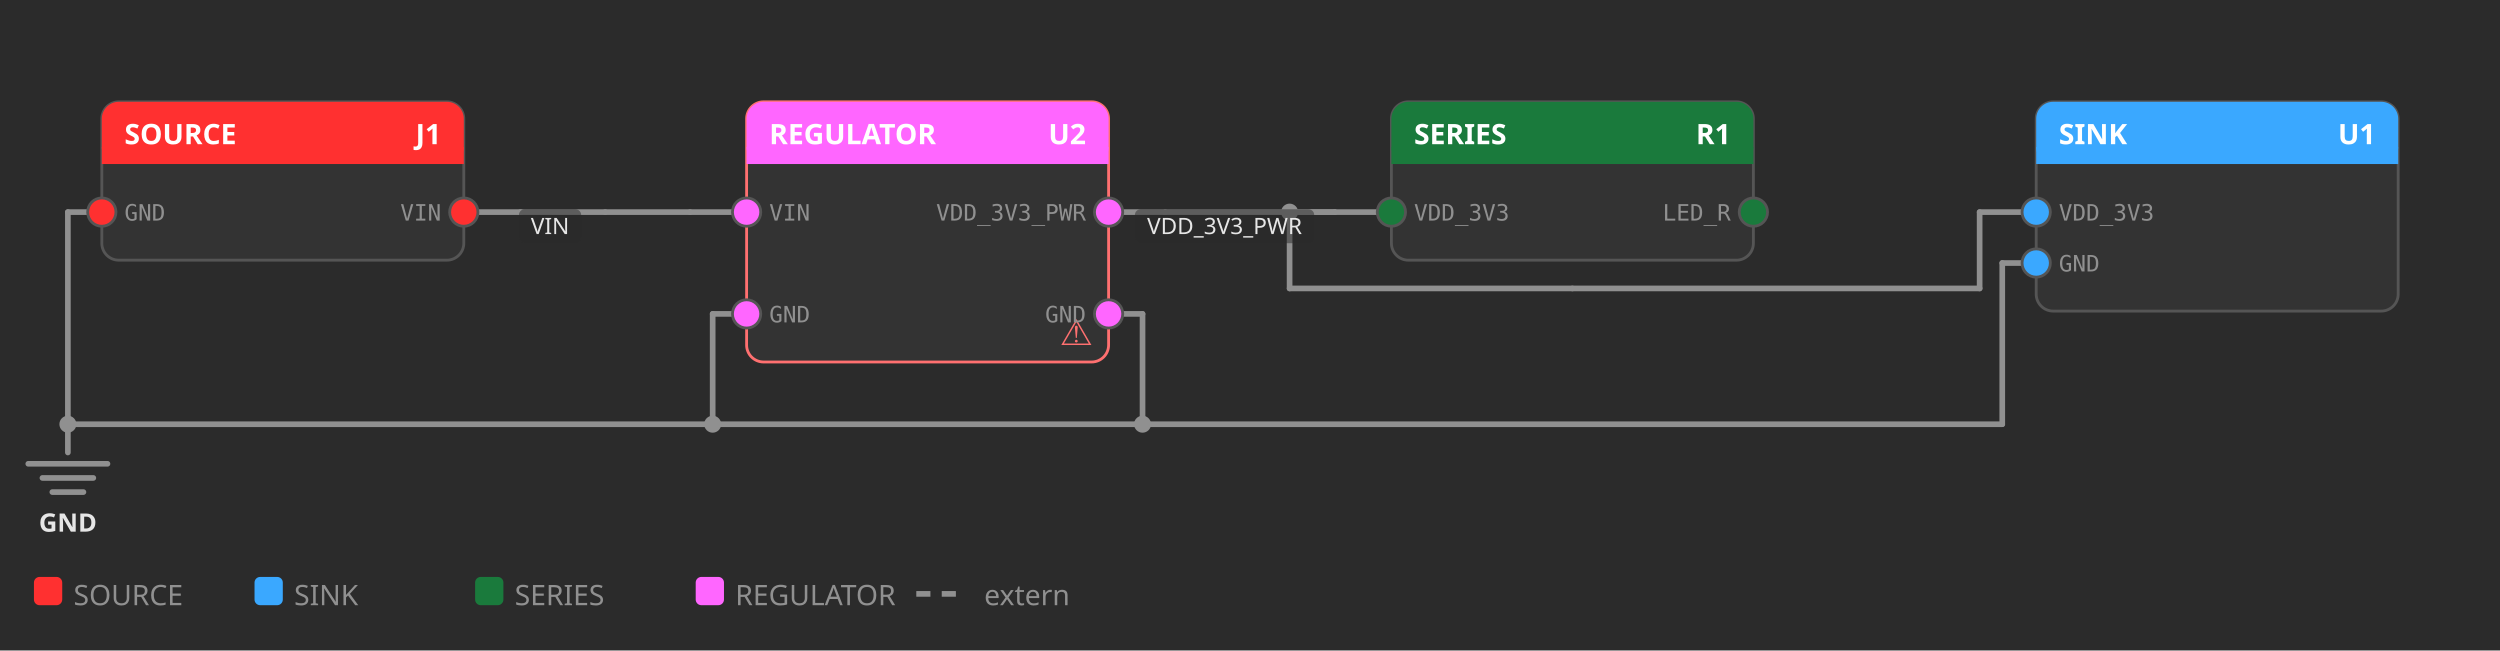
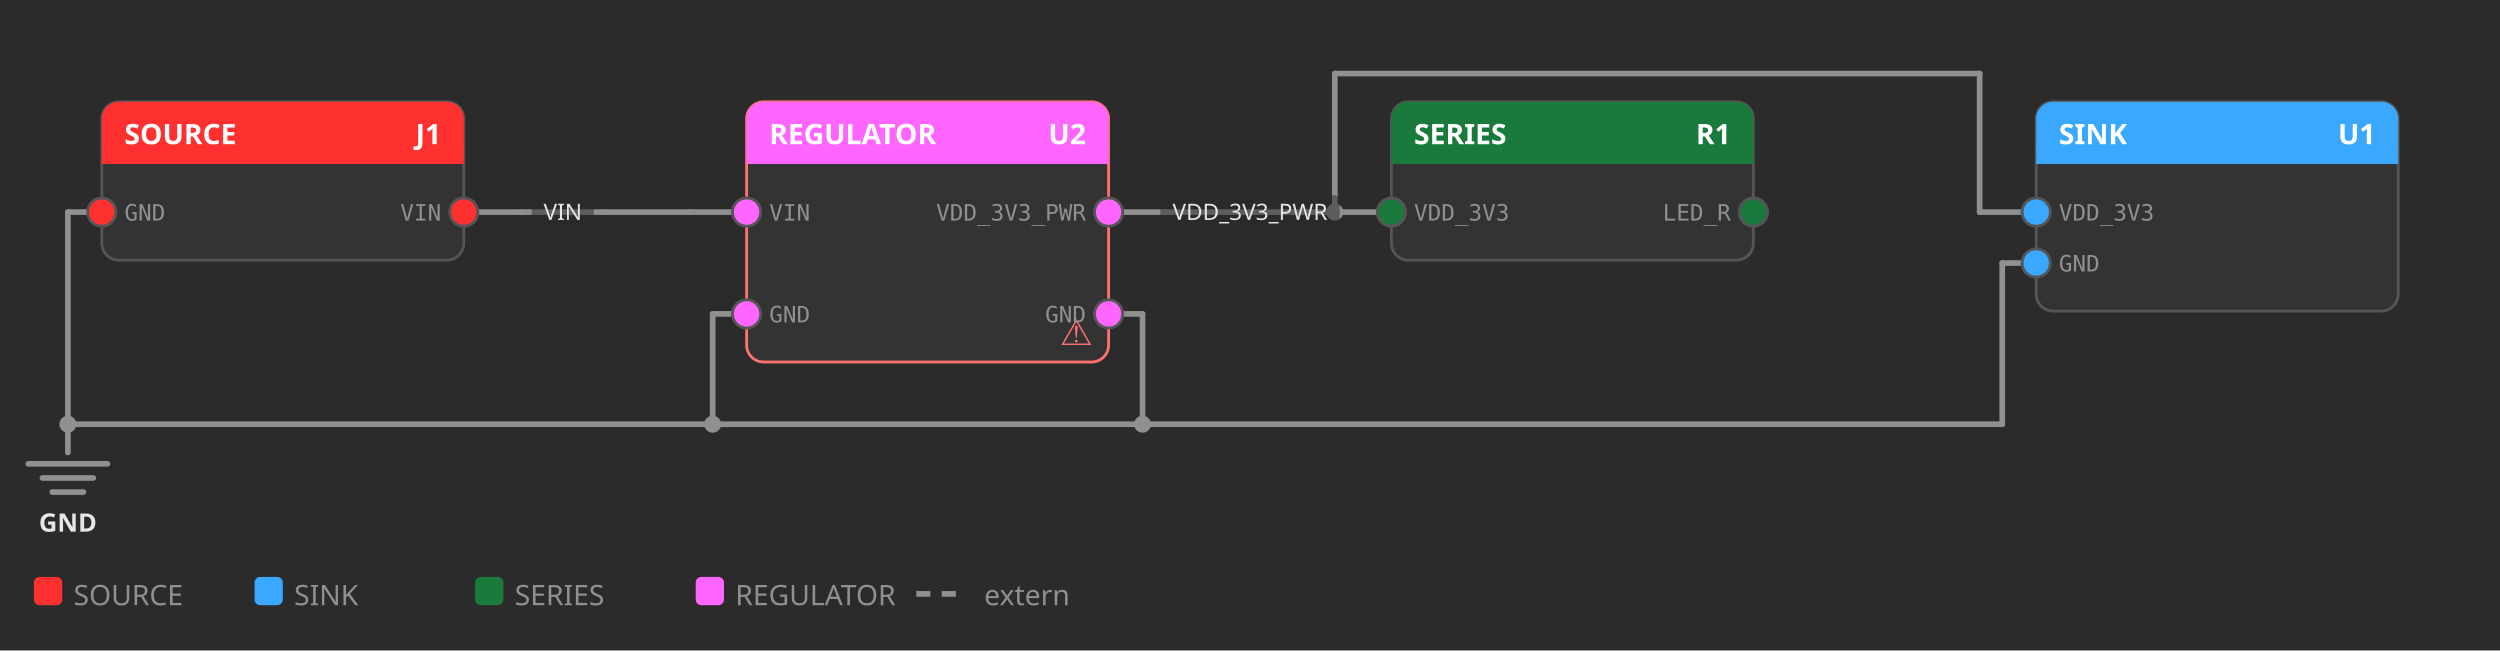
<svg xmlns="http://www.w3.org/2000/svg" width="884" height="230" viewBox="0 0 884 230">
  <rect width="100%" height="100%" fill="#2b2b2b" />
  <line x1="164" y1="75" x2="184" y2="75" stroke="#909090" stroke-width="2" stroke-linecap="round" />
  <line x1="184" y1="75" x2="214" y2="75" stroke="#909090" stroke-width="2" stroke-linecap="round" />
  <line x1="214" y1="75" x2="244" y2="75" stroke="#909090" stroke-width="2" stroke-linecap="round" />
  <line x1="244" y1="75" x2="264" y2="75" stroke="#909090" stroke-width="2" stroke-linecap="round" />
  <line x1="392" y1="75" x2="412" y2="75" stroke="#909090" stroke-width="2" stroke-linecap="round" />
  <line x1="412" y1="75" x2="472" y2="75" stroke="#909090" stroke-width="2" stroke-linecap="round" />
  <line x1="472" y1="75" x2="492" y2="75" stroke="#909090" stroke-width="2" stroke-linecap="round" />
-   <line x1="456" y1="75" x2="472" y2="75" stroke="#909090" stroke-width="2" stroke-linecap="round" />
-   <line x1="456" y1="102" x2="556" y2="102" stroke="#909090" stroke-width="2" stroke-linecap="round" />
+   <line x1="472" y1="26" x2="700" y2="26" stroke="#909090" stroke-width="2" stroke-linecap="round" />
  <line x1="700" y1="75" x2="720" y2="75" stroke="#909090" stroke-width="2" stroke-linecap="round" />
-   <line x1="556" y1="102" x2="700" y2="102" stroke="#909090" stroke-width="2" stroke-linecap="round" />
  <line x1="24" y1="150" x2="708" y2="150" stroke="#909090" stroke-width="2" stroke-linecap="round" />
  <line x1="24" y1="75" x2="36" y2="75" stroke="#909090" stroke-width="2" stroke-linecap="round" />
  <line x1="252" y1="111" x2="264" y2="111" stroke="#909090" stroke-width="2" stroke-linecap="round" />
  <line x1="392" y1="111" x2="404" y2="111" stroke="#909090" stroke-width="2" stroke-linecap="round" />
  <line x1="708" y1="93" x2="720" y2="93" stroke="#909090" stroke-width="2" stroke-linecap="round" />
-   <path d="M 456,75 V 102" fill="none" stroke="#909090" stroke-width="2" stroke-linecap="round" stroke-linejoin="round" />
-   <path d="M 700,75 V 102" fill="none" stroke="#909090" stroke-width="2" stroke-linecap="round" stroke-linejoin="round" />
+   <path d="M 700,26 V 75" fill="none" stroke="#909090" stroke-width="2" stroke-linecap="round" stroke-linejoin="round" />
+   <path d="M 472,26 V 75" fill="none" stroke="#909090" stroke-width="2" stroke-linecap="round" stroke-linejoin="round" />
  <path d="M 24,75 V 150" fill="none" stroke="#909090" stroke-width="2" stroke-linecap="round" stroke-linejoin="round" />
  <path d="M 252,111 V 150" fill="none" stroke="#909090" stroke-width="2" stroke-linecap="round" stroke-linejoin="round" />
  <path d="M 404,111 V 150" fill="none" stroke="#909090" stroke-width="2" stroke-linecap="round" stroke-linejoin="round" />
  <path d="M 708,93 V 150" fill="none" stroke="#909090" stroke-width="2" stroke-linecap="round" stroke-linejoin="round" />
  <circle cx="24" cy="150" r="3" fill="#909090" />
  <circle cx="252" cy="150" r="3" fill="#909090" />
  <circle cx="404" cy="150" r="3" fill="#909090" />
-   <circle cx="456" cy="75" r="3" fill="#909090" />
+   <circle cx="472" cy="75" r="3" fill="#909090" />
  <line x1="24" y1="150" x2="24" y2="160" stroke="#909090" stroke-width="2" stroke-linecap="round" />
  <line x1="10" y1="164" x2="38" y2="164" stroke="#909090" stroke-width="2" stroke-linecap="round" />
  <line x1="15" y1="169" x2="33" y2="169" stroke="#909090" stroke-width="2" stroke-linecap="round" />
  <line x1="18.5" y1="174" x2="29.5" y2="174" stroke="#909090" stroke-width="2" stroke-linecap="round" />
  <text x="24" y="188" text-anchor="middle" fill="#e6e6e6" font-family="Segoe UI,sans-serif" font-size="9" font-weight="600">GND</text>
  <rect class="topo-hit" data-label="J1" x="36" y="36" width="128" height="56" rx="6" fill="#333333" stroke="#555555" stroke-width="1" />
  <rect x="36" y="36" width="128" height="22" rx="6" fill="#ff3030" />
  <rect x="36" y="52" width="128" height="6" fill="#ff3030" />
  <text x="44" y="51" fill="#ffffff" font-family="Segoe UI,sans-serif" font-size="10" font-weight="600">SOURCE</text>
  <text x="156" y="51" fill="#ffffff" text-anchor="end" font-family="Segoe UI,sans-serif" font-size="10" font-weight="600">J1</text>
  <circle cx="164" cy="75" r="5" fill="#ff3030" stroke="#555555" stroke-width="1" />
  <text x="156" y="78" text-anchor="end" fill="#909090" font-family="Consolas,monospace" font-size="8">VIN</text>
  <circle cx="36" cy="75" r="5" fill="#ff3030" stroke="#555555" stroke-width="1" />
  <text x="44" y="78" text-anchor="start" fill="#909090" font-family="Consolas,monospace" font-size="8">GND</text>
  <rect class="topo-hit" data-label="U2" x="264" y="36" width="128" height="92" rx="6" fill="#333333" stroke="#ff7070" stroke-width="1" />
  <rect x="264" y="36" width="128" height="22" rx="6" fill="#ff66ff" />
  <rect x="264" y="52" width="128" height="6" fill="#ff66ff" />
  <text x="272" y="51" fill="#ffffff" font-family="Segoe UI,sans-serif" font-size="10" font-weight="600">REGULATOR</text>
  <text x="384" y="51" fill="#ffffff" text-anchor="end" font-family="Segoe UI,sans-serif" font-size="10" font-weight="600">U2</text>
  <text x="386" y="122" text-anchor="end" fill="#ff7070" font-size="12">⚠</text>
  <circle cx="264" cy="75" r="5" fill="#ff66ff" stroke="#555555" stroke-width="1" />
  <text x="272" y="78" text-anchor="start" fill="#909090" font-family="Consolas,monospace" font-size="8">VIN</text>
  <circle cx="392" cy="75" r="5" fill="#ff66ff" stroke="#555555" stroke-width="1" />
  <text x="384" y="78" text-anchor="end" fill="#909090" font-family="Consolas,monospace" font-size="8">VDD_3V3_PWR</text>
  <circle cx="264" cy="111" r="5" fill="#ff66ff" stroke="#555555" stroke-width="1" />
  <text x="272" y="114" text-anchor="start" fill="#909090" font-family="Consolas,monospace" font-size="8">GND</text>
  <circle cx="392" cy="111" r="5" fill="#ff66ff" stroke="#555555" stroke-width="1" />
  <text x="384" y="114" text-anchor="end" fill="#909090" font-family="Consolas,monospace" font-size="8">GND</text>
  <rect class="topo-hit" data-label="R1" x="492" y="36" width="128" height="56" rx="6" fill="#333333" stroke="#555555" stroke-width="1" />
  <rect x="492" y="36" width="128" height="22" rx="6" fill="#1a7a3c" />
  <rect x="492" y="52" width="128" height="6" fill="#1a7a3c" />
  <text x="500" y="51" fill="#ffffff" font-family="Segoe UI,sans-serif" font-size="10" font-weight="600">SERIES</text>
  <text x="612" y="51" fill="#ffffff" text-anchor="end" font-family="Segoe UI,sans-serif" font-size="10" font-weight="600">R1</text>
  <circle cx="492" cy="75" r="5" fill="#1a7a3c" stroke="#555555" stroke-width="1" />
  <text x="500" y="78" text-anchor="start" fill="#909090" font-family="Consolas,monospace" font-size="8">VDD_3V3</text>
  <circle cx="620" cy="75" r="5" fill="#1a7a3c" stroke="#555555" stroke-width="1" />
  <text x="612" y="78" text-anchor="end" fill="#909090" font-family="Consolas,monospace" font-size="8">LED_R</text>
  <rect class="topo-hit" data-label="U1" x="720" y="36" width="128" height="74" rx="6" fill="#333333" stroke="#555555" stroke-width="1" />
  <rect x="720" y="36" width="128" height="22" rx="6" fill="#3aa8ff" />
  <rect x="720" y="52" width="128" height="6" fill="#3aa8ff" />
  <text x="728" y="51" fill="#ffffff" font-family="Segoe UI,sans-serif" font-size="10" font-weight="600">SINK</text>
  <text x="840" y="51" fill="#ffffff" text-anchor="end" font-family="Segoe UI,sans-serif" font-size="10" font-weight="600">U1</text>
  <circle cx="720" cy="75" r="5" fill="#3aa8ff" stroke="#555555" stroke-width="1" />
  <text x="728" y="78" text-anchor="start" fill="#909090" font-family="Consolas,monospace" font-size="8">VDD_3V3</text>
  <circle cx="720" cy="93" r="5" fill="#3aa8ff" stroke="#555555" stroke-width="1" />
  <text x="728" y="96" text-anchor="start" fill="#909090" font-family="Consolas,monospace" font-size="8">GND</text>
-   <rect x="183.5" y="74" width="22" height="12" fill="#2b2b2b" fill-opacity="0.5" stroke="none" rx="2" />
-   <text x="194.5" y="80" text-anchor="middle" dominant-baseline="middle" fill="#e6e6e6" font-family="Segoe UI,sans-serif" font-size="8">VIN</text>
-   <rect x="401.3" y="74" width="63.4" height="12" fill="#2b2b2b" fill-opacity="0.5" stroke="none" rx="2" />
-   <text x="433" y="80" text-anchor="middle" dominant-baseline="middle" fill="#e6e6e6" font-family="Segoe UI,sans-serif" font-size="8">VDD_3V3_PWR</text>
+   <rect x="188" y="69" width="22" height="12" fill="#2b2b2b" fill-opacity="0.5" stroke="none" rx="2" />
+   <text x="199" y="75" text-anchor="middle" dominant-baseline="middle" fill="#e6e6e6" font-family="Segoe UI,sans-serif" font-size="8">VIN</text>
+   <rect x="410.3" y="69" width="63.4" height="12" fill="#2b2b2b" fill-opacity="0.5" stroke="none" rx="2" />
+   <text x="442" y="75" text-anchor="middle" dominant-baseline="middle" fill="#e6e6e6" font-family="Segoe UI,sans-serif" font-size="8">VDD_3V3_PWR</text>
  <rect x="12" y="204" width="10" height="10" rx="2" fill="#ff3030" />
  <text x="26" y="214" fill="#909090" font-family="Segoe UI,sans-serif" font-size="10">SOURCE</text>
  <rect x="90" y="204" width="10" height="10" rx="2" fill="#3aa8ff" />
  <text x="104" y="214" fill="#909090" font-family="Segoe UI,sans-serif" font-size="10">SINK</text>
  <rect x="168" y="204" width="10" height="10" rx="2" fill="#1a7a3c" />
  <text x="182" y="214" fill="#909090" font-family="Segoe UI,sans-serif" font-size="10">SERIES</text>
  <rect x="246" y="204" width="10" height="10" rx="2" fill="#ff66ff" />
  <text x="260" y="214" fill="#909090" font-family="Segoe UI,sans-serif" font-size="10">REGULATOR</text>
  <line x1="324" y1="210" x2="342" y2="210" stroke="#909090" stroke-width="2" stroke-dasharray="5 4" />
  <text x="348" y="214" fill="#909090" font-family="Segoe UI,sans-serif" font-size="10">extern</text>
</svg>
